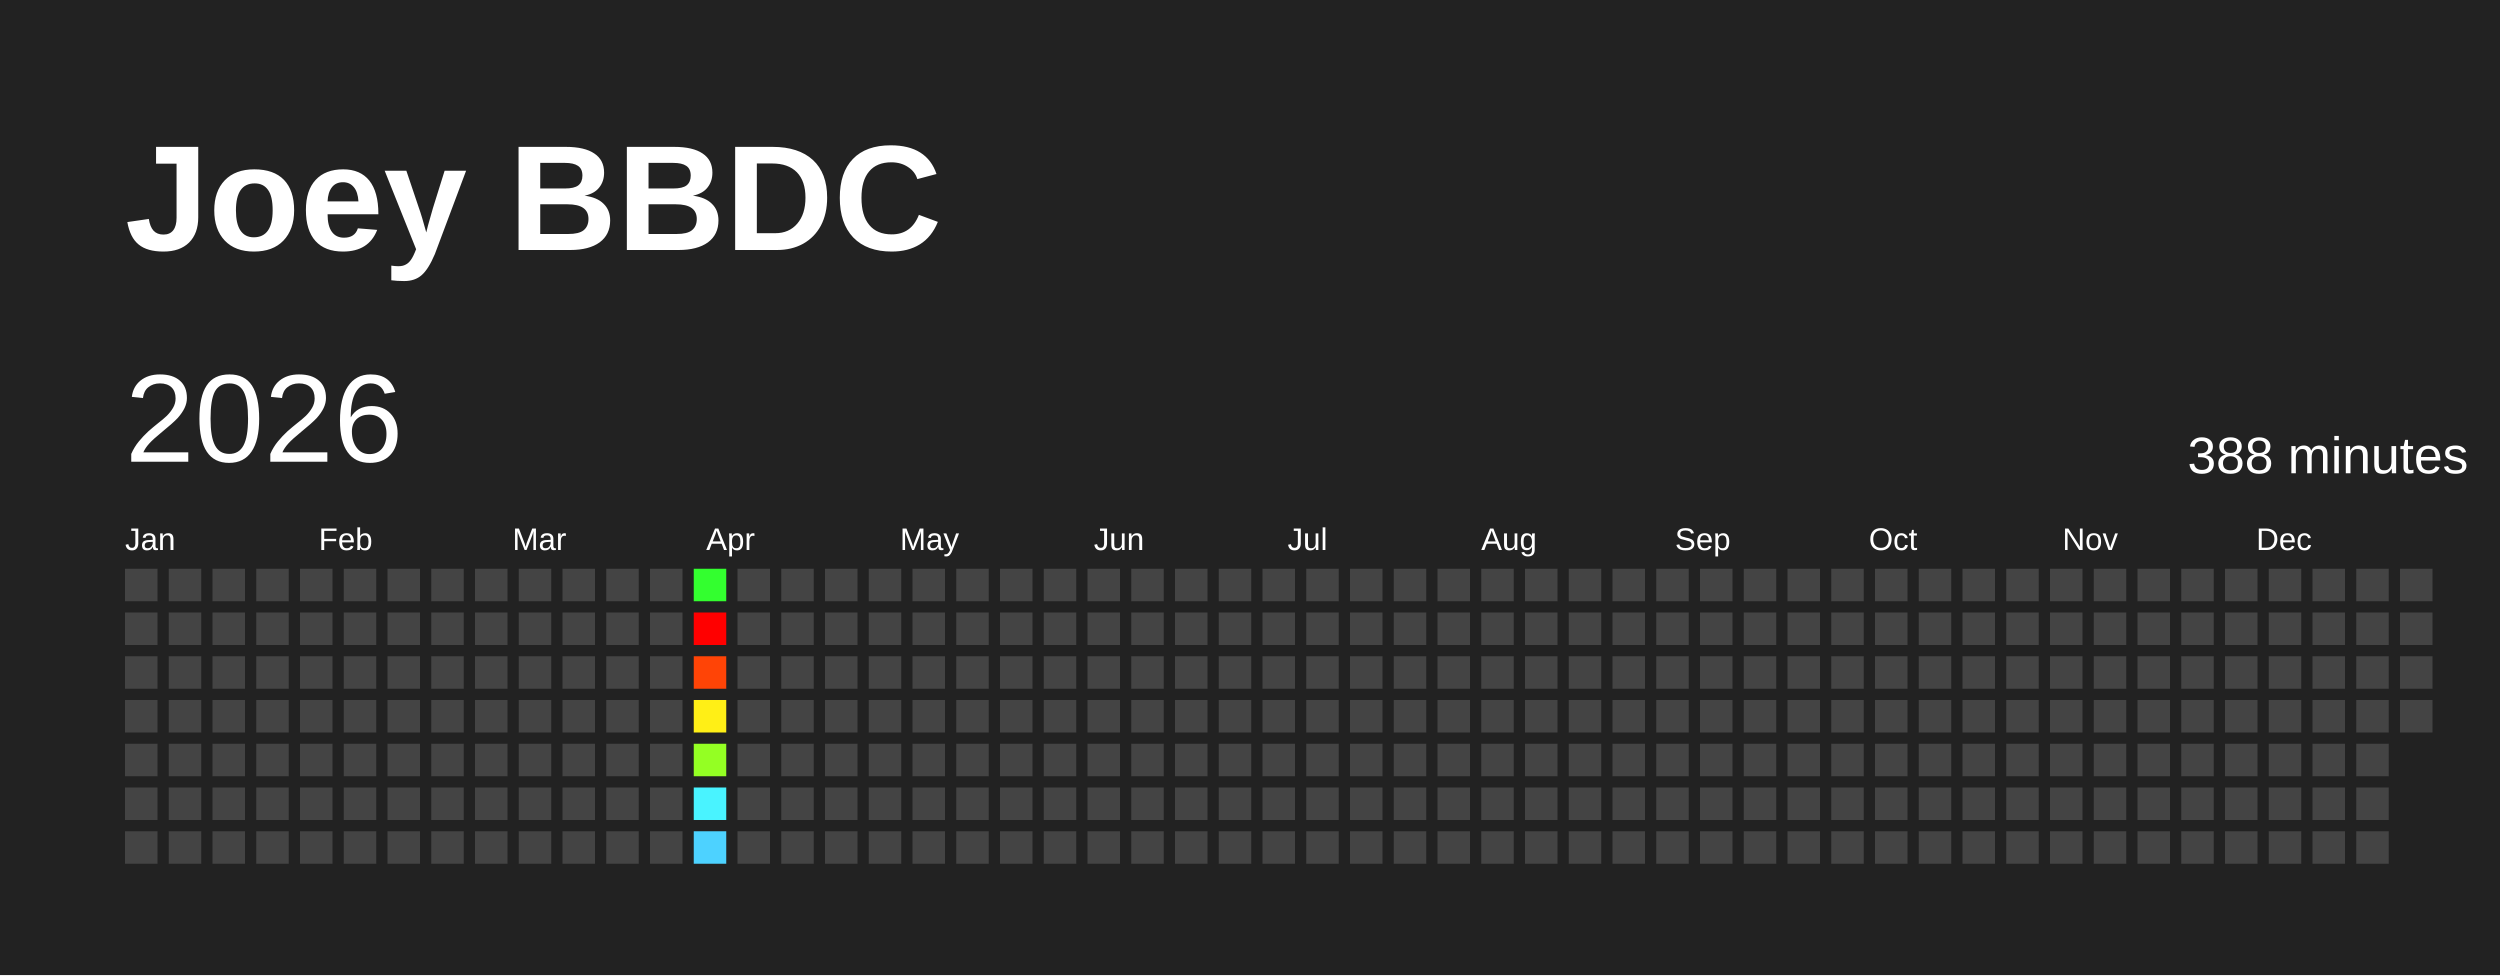
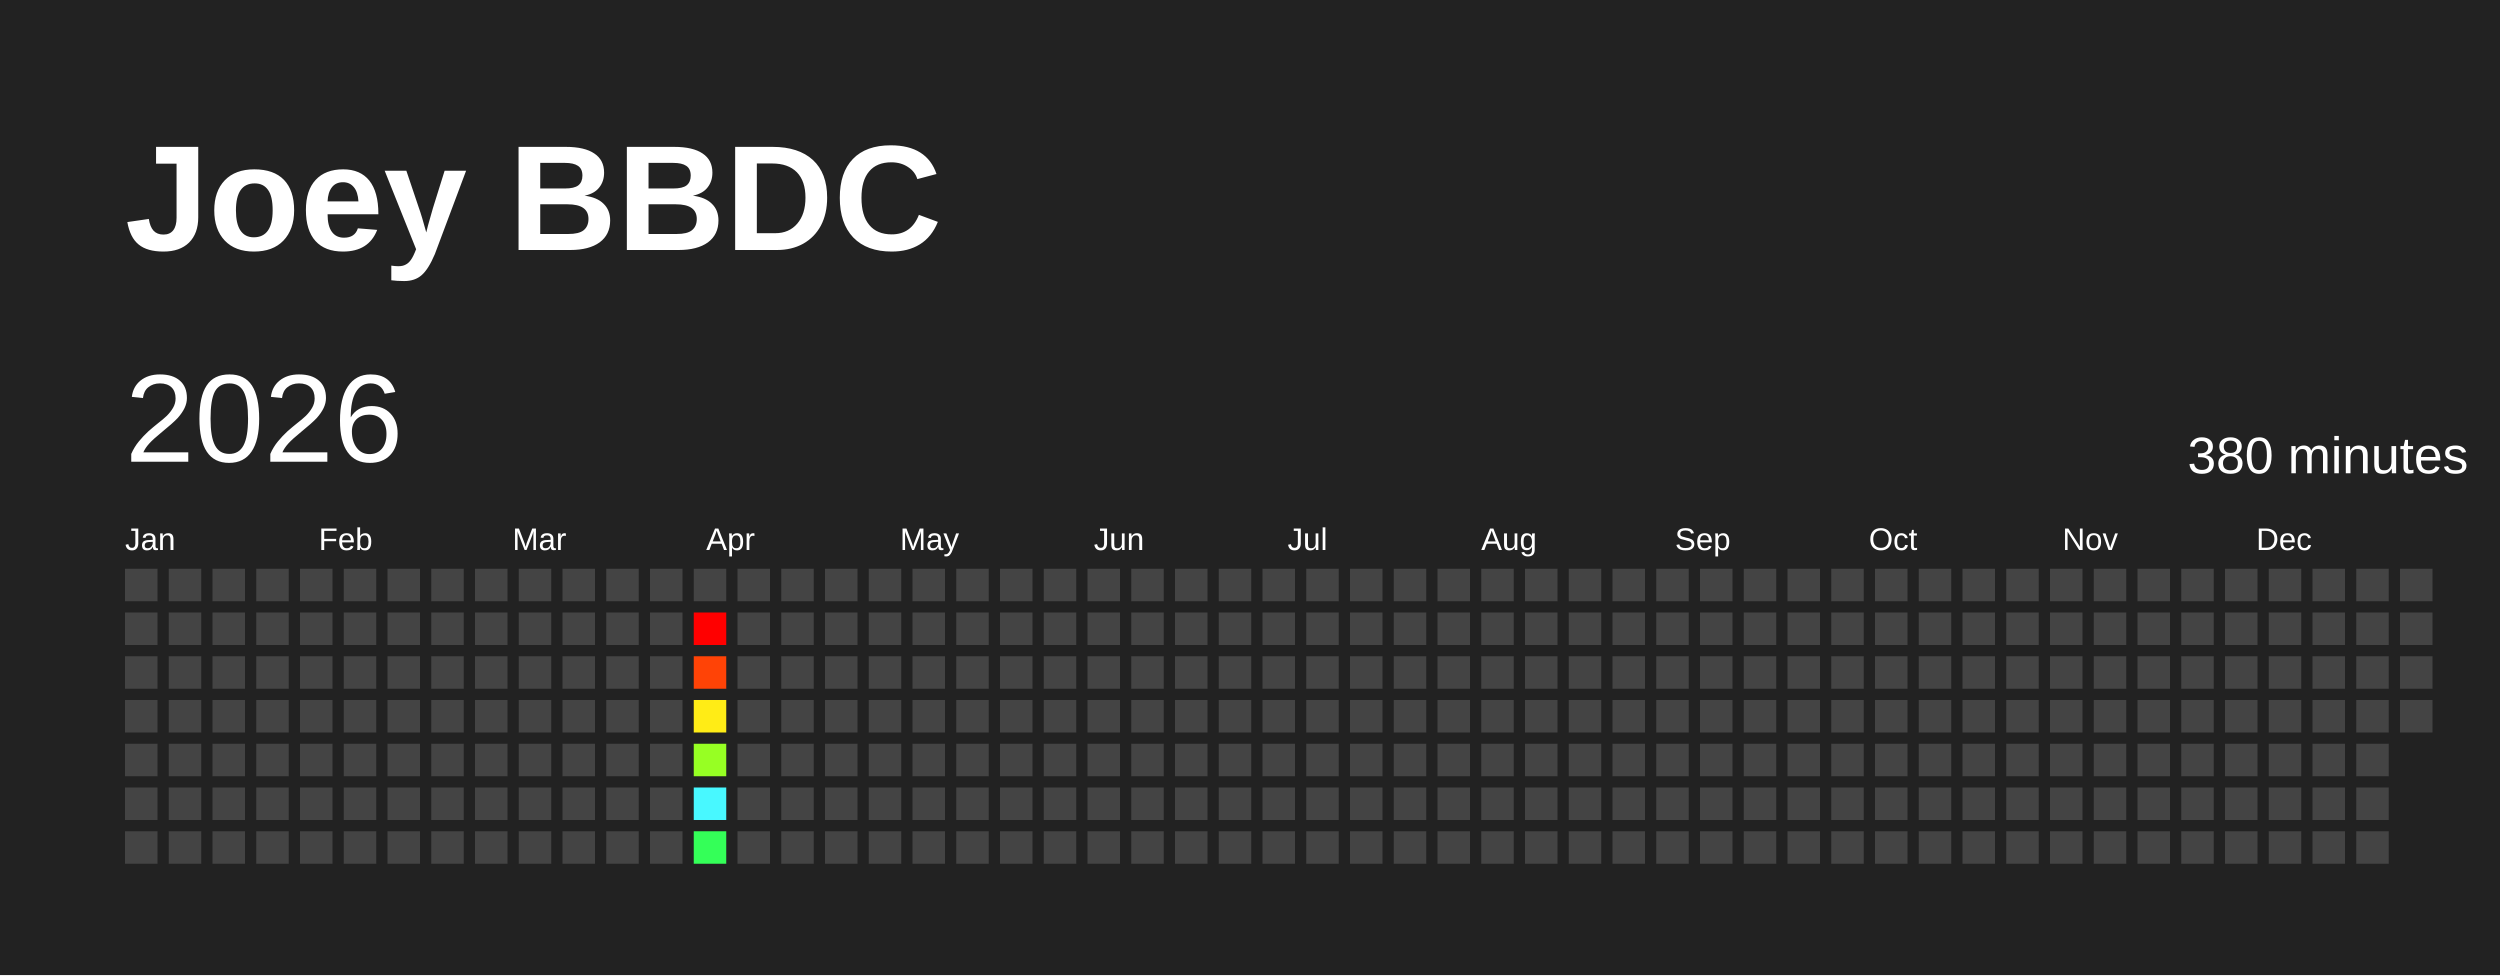
<svg xmlns="http://www.w3.org/2000/svg" baseProfile="full" height="78mm" version="1.1" viewBox="0,0,200,78" width="200mm">
  <defs />
  <rect fill="#222222" height="78" width="200" x="0" y="0" />
  <text fill="#FFFFFF" style="font-size:12px; font-family:Arial; font-weight:bold;" x="10" y="20">Joey BBDC</text>
  <text dominant-baseline="hanging" fill="#FFFFFF" style="font-size:10.0px; font-family:Arial;" x="10" y="30">2026</text>
-   <text dominant-baseline="hanging" fill="#FFFFFF" style="font-size:4.125px; font-family:Arial;" x="175" y="35">388 minutes</text>
+   <text dominant-baseline="hanging" fill="#FFFFFF" style="font-size:4.125px; font-family:Arial;" x="175" y="35">380 minutes</text>
  <text fill="#FFFFFF" style="font-size:2.5px; font-family:Arial" x="10.0" y="44">Jan</text>
  <text fill="#FFFFFF" style="font-size:2.5px; font-family:Arial" x="25.5" y="44">Feb</text>
  <text fill="#FFFFFF" style="font-size:2.5px; font-family:Arial" x="41.0" y="44">Mar</text>
  <text fill="#FFFFFF" style="font-size:2.5px; font-family:Arial" x="56.5" y="44">Apr</text>
  <text fill="#FFFFFF" style="font-size:2.5px; font-family:Arial" x="72.0" y="44">May</text>
  <text fill="#FFFFFF" style="font-size:2.5px; font-family:Arial" x="87.5" y="44">Jun</text>
  <text fill="#FFFFFF" style="font-size:2.5px; font-family:Arial" x="103.0" y="44">Jul</text>
  <text fill="#FFFFFF" style="font-size:2.5px; font-family:Arial" x="118.5" y="44">Aug</text>
  <text fill="#FFFFFF" style="font-size:2.5px; font-family:Arial" x="134.0" y="44">Sep</text>
  <text fill="#FFFFFF" style="font-size:2.5px; font-family:Arial" x="149.5" y="44">Oct</text>
  <text fill="#FFFFFF" style="font-size:2.5px; font-family:Arial" x="165.0" y="44">Nov</text>
  <text fill="#FFFFFF" style="font-size:2.5px; font-family:Arial" x="180.5" y="44">Dec</text>
  <rect fill="#444444" height="2.6" width="2.6" x="10.0" y="45.5" />
  <rect fill="#444444" height="2.6" width="2.6" x="10.0" y="49.0" />
  <rect fill="#444444" height="2.6" width="2.6" x="10.0" y="52.5" />
  <rect fill="#444444" height="2.6" width="2.6" x="10.0" y="56.0" />
  <rect fill="#444444" height="2.6" width="2.6" x="10.0" y="59.5" />
  <rect fill="#444444" height="2.6" width="2.6" x="10.0" y="63.0" />
  <rect fill="#444444" height="2.6" width="2.6" x="10.0" y="66.5" />
  <rect fill="#444444" height="2.6" width="2.6" x="13.5" y="45.5" />
  <rect fill="#444444" height="2.6" width="2.6" x="13.5" y="49.0" />
  <rect fill="#444444" height="2.6" width="2.6" x="13.5" y="52.5" />
  <rect fill="#444444" height="2.6" width="2.6" x="13.5" y="56.0" />
  <rect fill="#444444" height="2.6" width="2.6" x="13.5" y="59.5" />
  <rect fill="#444444" height="2.6" width="2.6" x="13.5" y="63.0" />
  <rect fill="#444444" height="2.6" width="2.6" x="13.5" y="66.5" />
  <rect fill="#444444" height="2.6" width="2.6" x="17.0" y="45.5" />
  <rect fill="#444444" height="2.6" width="2.6" x="17.0" y="49.0" />
  <rect fill="#444444" height="2.6" width="2.6" x="17.0" y="52.5" />
  <rect fill="#444444" height="2.6" width="2.6" x="17.0" y="56.0" />
  <rect fill="#444444" height="2.6" width="2.6" x="17.0" y="59.5" />
  <rect fill="#444444" height="2.6" width="2.6" x="17.0" y="63.0" />
  <rect fill="#444444" height="2.6" width="2.6" x="17.0" y="66.5" />
  <rect fill="#444444" height="2.6" width="2.6" x="20.5" y="45.5" />
  <rect fill="#444444" height="2.6" width="2.6" x="20.5" y="49.0" />
  <rect fill="#444444" height="2.6" width="2.6" x="20.5" y="52.5" />
  <rect fill="#444444" height="2.6" width="2.6" x="20.5" y="56.0" />
  <rect fill="#444444" height="2.6" width="2.6" x="20.5" y="59.5" />
  <rect fill="#444444" height="2.6" width="2.6" x="20.5" y="63.0" />
  <rect fill="#444444" height="2.6" width="2.6" x="20.5" y="66.5" />
  <rect fill="#444444" height="2.6" width="2.6" x="24.0" y="45.5" />
  <rect fill="#444444" height="2.6" width="2.6" x="24.0" y="49.0" />
  <rect fill="#444444" height="2.6" width="2.6" x="24.0" y="52.5" />
  <rect fill="#444444" height="2.6" width="2.6" x="24.0" y="56.0" />
  <rect fill="#444444" height="2.6" width="2.6" x="24.0" y="59.5" />
  <rect fill="#444444" height="2.6" width="2.6" x="24.0" y="63.0" />
  <rect fill="#444444" height="2.6" width="2.6" x="24.0" y="66.5" />
  <rect fill="#444444" height="2.6" width="2.6" x="27.5" y="45.5" />
  <rect fill="#444444" height="2.6" width="2.6" x="27.5" y="49.0" />
  <rect fill="#444444" height="2.6" width="2.6" x="27.5" y="52.5" />
  <rect fill="#444444" height="2.6" width="2.6" x="27.5" y="56.0" />
  <rect fill="#444444" height="2.6" width="2.6" x="27.5" y="59.5" />
  <rect fill="#444444" height="2.6" width="2.6" x="27.5" y="63.0" />
  <rect fill="#444444" height="2.6" width="2.6" x="27.5" y="66.5" />
  <rect fill="#444444" height="2.6" width="2.6" x="31.0" y="45.5" />
  <rect fill="#444444" height="2.6" width="2.6" x="31.0" y="49.0" />
  <rect fill="#444444" height="2.6" width="2.6" x="31.0" y="52.5" />
  <rect fill="#444444" height="2.6" width="2.6" x="31.0" y="56.0" />
  <rect fill="#444444" height="2.6" width="2.6" x="31.0" y="59.5" />
  <rect fill="#444444" height="2.6" width="2.6" x="31.0" y="63.0" />
  <rect fill="#444444" height="2.6" width="2.6" x="31.0" y="66.5" />
  <rect fill="#444444" height="2.6" width="2.6" x="34.5" y="45.5" />
  <rect fill="#444444" height="2.6" width="2.6" x="34.5" y="49.0" />
  <rect fill="#444444" height="2.6" width="2.6" x="34.5" y="52.5" />
  <rect fill="#444444" height="2.6" width="2.6" x="34.5" y="56.0" />
  <rect fill="#444444" height="2.6" width="2.6" x="34.5" y="59.5" />
  <rect fill="#444444" height="2.6" width="2.6" x="34.5" y="63.0" />
  <rect fill="#444444" height="2.6" width="2.6" x="34.5" y="66.5" />
  <rect fill="#444444" height="2.6" width="2.6" x="38.0" y="45.5" />
  <rect fill="#444444" height="2.6" width="2.6" x="38.0" y="49.0" />
  <rect fill="#444444" height="2.6" width="2.6" x="38.0" y="52.5" />
  <rect fill="#444444" height="2.6" width="2.6" x="38.0" y="56.0" />
  <rect fill="#444444" height="2.6" width="2.6" x="38.0" y="59.5" />
  <rect fill="#444444" height="2.6" width="2.6" x="38.0" y="63.0" />
  <rect fill="#444444" height="2.6" width="2.6" x="38.0" y="66.5" />
  <rect fill="#444444" height="2.6" width="2.6" x="41.5" y="45.5" />
  <rect fill="#444444" height="2.6" width="2.6" x="41.5" y="49.0" />
  <rect fill="#444444" height="2.6" width="2.6" x="41.5" y="52.5" />
  <rect fill="#444444" height="2.6" width="2.6" x="41.5" y="56.0" />
  <rect fill="#444444" height="2.6" width="2.6" x="41.5" y="59.5" />
  <rect fill="#444444" height="2.6" width="2.6" x="41.5" y="63.0" />
  <rect fill="#444444" height="2.6" width="2.6" x="41.5" y="66.5" />
  <rect fill="#444444" height="2.6" width="2.6" x="45.0" y="45.5" />
  <rect fill="#444444" height="2.6" width="2.6" x="45.0" y="49.0" />
  <rect fill="#444444" height="2.6" width="2.6" x="45.0" y="52.5" />
  <rect fill="#444444" height="2.6" width="2.6" x="45.0" y="56.0" />
  <rect fill="#444444" height="2.6" width="2.6" x="45.0" y="59.5" />
  <rect fill="#444444" height="2.6" width="2.6" x="45.0" y="63.0" />
  <rect fill="#444444" height="2.6" width="2.6" x="45.0" y="66.5" />
  <rect fill="#444444" height="2.6" width="2.6" x="48.5" y="45.5" />
  <rect fill="#444444" height="2.6" width="2.6" x="48.5" y="49.0" />
  <rect fill="#444444" height="2.6" width="2.6" x="48.5" y="52.5" />
  <rect fill="#444444" height="2.6" width="2.6" x="48.5" y="56.0" />
  <rect fill="#444444" height="2.6" width="2.6" x="48.5" y="59.5" />
  <rect fill="#444444" height="2.6" width="2.6" x="48.5" y="63.0" />
  <rect fill="#444444" height="2.6" width="2.6" x="48.5" y="66.5" />
  <rect fill="#444444" height="2.6" width="2.6" x="52.0" y="45.5" />
  <rect fill="#444444" height="2.6" width="2.6" x="52.0" y="49.0" />
  <rect fill="#444444" height="2.6" width="2.6" x="52.0" y="52.5" />
  <rect fill="#444444" height="2.6" width="2.6" x="52.0" y="56.0" />
  <rect fill="#444444" height="2.6" width="2.6" x="52.0" y="59.5" />
  <rect fill="#444444" height="2.6" width="2.6" x="52.0" y="63.0" />
  <rect fill="#444444" height="2.6" width="2.6" x="52.0" y="66.5" />
-   <rect fill="#33ff2f" height="2.6" width="2.6" x="55.5" y="45.5" />
+   <rect fill="#444444" height="2.6" width="2.6" x="55.5" y="45.5" />
  <rect fill="red" height="2.6" width="2.6" x="55.5" y="49.0" />
-   <rect fill="#ff4406" height="2.6" width="2.6" x="55.5" y="52.5" />
-   <rect fill="#ffef16" height="2.6" width="2.6" x="55.5" y="56.0" />
-   <rect fill="#94ff23" height="2.6" width="2.6" x="55.5" y="59.5" />
-   <rect fill="#49f3ff" height="2.6" width="2.6" x="55.5" y="63.0" />
-   <rect fill="#4dd2ff" height="2.6" width="2.6" x="55.5" y="66.5" />
+   <rect fill="#ff4306" height="2.6" width="2.6" x="55.5" y="52.5" />
+   <rect fill="#ffec16" height="2.6" width="2.6" x="55.5" y="56.0" />
+   <rect fill="#97ff23" height="2.6" width="2.6" x="55.5" y="59.5" />
+   <rect fill="#48f8ff" height="2.6" width="2.6" x="55.5" y="63.0" />
+   <rect fill="#34ff58" height="2.6" width="2.6" x="55.5" y="66.5" />
  <rect fill="#444444" height="2.6" width="2.6" x="59.0" y="45.5" />
  <rect fill="#444444" height="2.6" width="2.6" x="59.0" y="49.0" />
  <rect fill="#444444" height="2.6" width="2.6" x="59.0" y="52.5" />
  <rect fill="#444444" height="2.6" width="2.6" x="59.0" y="56.0" />
  <rect fill="#444444" height="2.6" width="2.6" x="59.0" y="59.5" />
  <rect fill="#444444" height="2.6" width="2.6" x="59.0" y="63.0" />
  <rect fill="#444444" height="2.6" width="2.6" x="59.0" y="66.5" />
  <rect fill="#444444" height="2.6" width="2.6" x="62.5" y="45.5" />
  <rect fill="#444444" height="2.6" width="2.6" x="62.5" y="49.0" />
  <rect fill="#444444" height="2.6" width="2.6" x="62.5" y="52.5" />
  <rect fill="#444444" height="2.6" width="2.6" x="62.5" y="56.0" />
  <rect fill="#444444" height="2.6" width="2.6" x="62.5" y="59.5" />
  <rect fill="#444444" height="2.6" width="2.6" x="62.5" y="63.0" />
  <rect fill="#444444" height="2.6" width="2.6" x="62.5" y="66.5" />
  <rect fill="#444444" height="2.6" width="2.6" x="66.0" y="45.5" />
  <rect fill="#444444" height="2.6" width="2.6" x="66.0" y="49.0" />
  <rect fill="#444444" height="2.6" width="2.6" x="66.0" y="52.5" />
  <rect fill="#444444" height="2.6" width="2.6" x="66.0" y="56.0" />
  <rect fill="#444444" height="2.6" width="2.6" x="66.0" y="59.5" />
  <rect fill="#444444" height="2.6" width="2.6" x="66.0" y="63.0" />
  <rect fill="#444444" height="2.6" width="2.6" x="66.0" y="66.5" />
  <rect fill="#444444" height="2.6" width="2.6" x="69.5" y="45.5" />
  <rect fill="#444444" height="2.6" width="2.6" x="69.5" y="49.0" />
  <rect fill="#444444" height="2.6" width="2.6" x="69.5" y="52.5" />
  <rect fill="#444444" height="2.6" width="2.6" x="69.5" y="56.0" />
  <rect fill="#444444" height="2.6" width="2.6" x="69.5" y="59.5" />
  <rect fill="#444444" height="2.6" width="2.6" x="69.5" y="63.0" />
  <rect fill="#444444" height="2.6" width="2.6" x="69.5" y="66.5" />
  <rect fill="#444444" height="2.6" width="2.6" x="73.0" y="45.5" />
  <rect fill="#444444" height="2.6" width="2.6" x="73.0" y="49.0" />
  <rect fill="#444444" height="2.6" width="2.6" x="73.0" y="52.5" />
  <rect fill="#444444" height="2.6" width="2.6" x="73.0" y="56.0" />
  <rect fill="#444444" height="2.6" width="2.6" x="73.0" y="59.5" />
  <rect fill="#444444" height="2.6" width="2.6" x="73.0" y="63.0" />
  <rect fill="#444444" height="2.6" width="2.6" x="73.0" y="66.5" />
  <rect fill="#444444" height="2.6" width="2.6" x="76.5" y="45.5" />
  <rect fill="#444444" height="2.6" width="2.6" x="76.5" y="49.0" />
  <rect fill="#444444" height="2.6" width="2.6" x="76.5" y="52.5" />
  <rect fill="#444444" height="2.6" width="2.6" x="76.5" y="56.0" />
  <rect fill="#444444" height="2.6" width="2.6" x="76.5" y="59.5" />
  <rect fill="#444444" height="2.6" width="2.6" x="76.5" y="63.0" />
  <rect fill="#444444" height="2.6" width="2.6" x="76.5" y="66.5" />
  <rect fill="#444444" height="2.6" width="2.6" x="80.0" y="45.5" />
  <rect fill="#444444" height="2.6" width="2.6" x="80.0" y="49.0" />
  <rect fill="#444444" height="2.6" width="2.6" x="80.0" y="52.5" />
  <rect fill="#444444" height="2.6" width="2.6" x="80.0" y="56.0" />
  <rect fill="#444444" height="2.6" width="2.6" x="80.0" y="59.5" />
  <rect fill="#444444" height="2.6" width="2.6" x="80.0" y="63.0" />
  <rect fill="#444444" height="2.6" width="2.6" x="80.0" y="66.5" />
  <rect fill="#444444" height="2.6" width="2.6" x="83.5" y="45.5" />
  <rect fill="#444444" height="2.6" width="2.6" x="83.5" y="49.0" />
  <rect fill="#444444" height="2.6" width="2.6" x="83.5" y="52.5" />
  <rect fill="#444444" height="2.6" width="2.6" x="83.5" y="56.0" />
  <rect fill="#444444" height="2.6" width="2.6" x="83.5" y="59.5" />
  <rect fill="#444444" height="2.6" width="2.6" x="83.5" y="63.0" />
  <rect fill="#444444" height="2.6" width="2.6" x="83.5" y="66.5" />
  <rect fill="#444444" height="2.6" width="2.6" x="87.0" y="45.5" />
  <rect fill="#444444" height="2.6" width="2.6" x="87.0" y="49.0" />
  <rect fill="#444444" height="2.6" width="2.6" x="87.0" y="52.5" />
  <rect fill="#444444" height="2.6" width="2.6" x="87.0" y="56.0" />
  <rect fill="#444444" height="2.6" width="2.6" x="87.0" y="59.5" />
  <rect fill="#444444" height="2.6" width="2.6" x="87.0" y="63.0" />
  <rect fill="#444444" height="2.6" width="2.6" x="87.0" y="66.5" />
  <rect fill="#444444" height="2.6" width="2.6" x="90.5" y="45.5" />
  <rect fill="#444444" height="2.6" width="2.6" x="90.5" y="49.0" />
  <rect fill="#444444" height="2.6" width="2.6" x="90.5" y="52.5" />
  <rect fill="#444444" height="2.6" width="2.6" x="90.5" y="56.0" />
  <rect fill="#444444" height="2.6" width="2.6" x="90.5" y="59.5" />
  <rect fill="#444444" height="2.6" width="2.6" x="90.5" y="63.0" />
  <rect fill="#444444" height="2.6" width="2.6" x="90.5" y="66.5" />
  <rect fill="#444444" height="2.6" width="2.6" x="94.0" y="45.5" />
  <rect fill="#444444" height="2.6" width="2.6" x="94.0" y="49.0" />
  <rect fill="#444444" height="2.6" width="2.6" x="94.0" y="52.5" />
  <rect fill="#444444" height="2.6" width="2.6" x="94.0" y="56.0" />
  <rect fill="#444444" height="2.6" width="2.6" x="94.0" y="59.5" />
  <rect fill="#444444" height="2.6" width="2.6" x="94.0" y="63.0" />
  <rect fill="#444444" height="2.6" width="2.6" x="94.0" y="66.5" />
  <rect fill="#444444" height="2.6" width="2.6" x="97.5" y="45.5" />
  <rect fill="#444444" height="2.6" width="2.6" x="97.5" y="49.0" />
  <rect fill="#444444" height="2.6" width="2.6" x="97.5" y="52.5" />
  <rect fill="#444444" height="2.6" width="2.6" x="97.5" y="56.0" />
  <rect fill="#444444" height="2.6" width="2.6" x="97.5" y="59.5" />
  <rect fill="#444444" height="2.6" width="2.6" x="97.5" y="63.0" />
  <rect fill="#444444" height="2.6" width="2.6" x="97.5" y="66.5" />
  <rect fill="#444444" height="2.6" width="2.6" x="101.0" y="45.5" />
  <rect fill="#444444" height="2.6" width="2.6" x="101.0" y="49.0" />
  <rect fill="#444444" height="2.6" width="2.6" x="101.0" y="52.5" />
  <rect fill="#444444" height="2.6" width="2.6" x="101.0" y="56.0" />
  <rect fill="#444444" height="2.6" width="2.6" x="101.0" y="59.5" />
  <rect fill="#444444" height="2.6" width="2.6" x="101.0" y="63.0" />
  <rect fill="#444444" height="2.6" width="2.6" x="101.0" y="66.5" />
  <rect fill="#444444" height="2.6" width="2.6" x="104.5" y="45.5" />
  <rect fill="#444444" height="2.6" width="2.6" x="104.5" y="49.0" />
  <rect fill="#444444" height="2.6" width="2.6" x="104.5" y="52.5" />
  <rect fill="#444444" height="2.6" width="2.6" x="104.5" y="56.0" />
  <rect fill="#444444" height="2.6" width="2.6" x="104.5" y="59.5" />
  <rect fill="#444444" height="2.6" width="2.6" x="104.5" y="63.0" />
  <rect fill="#444444" height="2.6" width="2.6" x="104.5" y="66.5" />
  <rect fill="#444444" height="2.6" width="2.6" x="108.0" y="45.5" />
  <rect fill="#444444" height="2.6" width="2.6" x="108.0" y="49.0" />
  <rect fill="#444444" height="2.6" width="2.6" x="108.0" y="52.5" />
  <rect fill="#444444" height="2.6" width="2.6" x="108.0" y="56.0" />
  <rect fill="#444444" height="2.6" width="2.6" x="108.0" y="59.5" />
  <rect fill="#444444" height="2.6" width="2.6" x="108.0" y="63.0" />
  <rect fill="#444444" height="2.6" width="2.6" x="108.0" y="66.5" />
  <rect fill="#444444" height="2.6" width="2.6" x="111.5" y="45.5" />
  <rect fill="#444444" height="2.6" width="2.6" x="111.5" y="49.0" />
  <rect fill="#444444" height="2.6" width="2.6" x="111.5" y="52.5" />
  <rect fill="#444444" height="2.6" width="2.6" x="111.5" y="56.0" />
  <rect fill="#444444" height="2.6" width="2.6" x="111.5" y="59.5" />
  <rect fill="#444444" height="2.6" width="2.6" x="111.5" y="63.0" />
  <rect fill="#444444" height="2.6" width="2.6" x="111.5" y="66.5" />
  <rect fill="#444444" height="2.6" width="2.6" x="115.0" y="45.5" />
  <rect fill="#444444" height="2.6" width="2.6" x="115.0" y="49.0" />
  <rect fill="#444444" height="2.6" width="2.6" x="115.0" y="52.5" />
  <rect fill="#444444" height="2.6" width="2.6" x="115.0" y="56.0" />
  <rect fill="#444444" height="2.6" width="2.6" x="115.0" y="59.5" />
  <rect fill="#444444" height="2.6" width="2.6" x="115.0" y="63.0" />
  <rect fill="#444444" height="2.6" width="2.6" x="115.0" y="66.5" />
  <rect fill="#444444" height="2.6" width="2.6" x="118.5" y="45.5" />
  <rect fill="#444444" height="2.6" width="2.6" x="118.5" y="49.0" />
  <rect fill="#444444" height="2.6" width="2.6" x="118.5" y="52.5" />
  <rect fill="#444444" height="2.6" width="2.6" x="118.5" y="56.0" />
  <rect fill="#444444" height="2.6" width="2.6" x="118.5" y="59.5" />
  <rect fill="#444444" height="2.6" width="2.6" x="118.5" y="63.0" />
  <rect fill="#444444" height="2.6" width="2.6" x="118.5" y="66.5" />
  <rect fill="#444444" height="2.6" width="2.6" x="122.0" y="45.5" />
  <rect fill="#444444" height="2.6" width="2.6" x="122.0" y="49.0" />
  <rect fill="#444444" height="2.6" width="2.6" x="122.0" y="52.5" />
  <rect fill="#444444" height="2.6" width="2.6" x="122.0" y="56.0" />
  <rect fill="#444444" height="2.6" width="2.6" x="122.0" y="59.5" />
  <rect fill="#444444" height="2.6" width="2.6" x="122.0" y="63.0" />
  <rect fill="#444444" height="2.6" width="2.6" x="122.0" y="66.5" />
  <rect fill="#444444" height="2.6" width="2.6" x="125.5" y="45.5" />
  <rect fill="#444444" height="2.6" width="2.6" x="125.5" y="49.0" />
  <rect fill="#444444" height="2.6" width="2.6" x="125.5" y="52.5" />
  <rect fill="#444444" height="2.6" width="2.6" x="125.5" y="56.0" />
  <rect fill="#444444" height="2.6" width="2.6" x="125.5" y="59.5" />
  <rect fill="#444444" height="2.6" width="2.6" x="125.5" y="63.0" />
  <rect fill="#444444" height="2.6" width="2.6" x="125.5" y="66.5" />
  <rect fill="#444444" height="2.6" width="2.6" x="129.0" y="45.5" />
  <rect fill="#444444" height="2.6" width="2.6" x="129.0" y="49.0" />
  <rect fill="#444444" height="2.6" width="2.6" x="129.0" y="52.5" />
  <rect fill="#444444" height="2.6" width="2.6" x="129.0" y="56.0" />
  <rect fill="#444444" height="2.6" width="2.6" x="129.0" y="59.5" />
  <rect fill="#444444" height="2.6" width="2.6" x="129.0" y="63.0" />
  <rect fill="#444444" height="2.6" width="2.6" x="129.0" y="66.5" />
  <rect fill="#444444" height="2.6" width="2.6" x="132.5" y="45.5" />
  <rect fill="#444444" height="2.6" width="2.6" x="132.5" y="49.0" />
  <rect fill="#444444" height="2.6" width="2.6" x="132.5" y="52.5" />
  <rect fill="#444444" height="2.6" width="2.6" x="132.5" y="56.0" />
  <rect fill="#444444" height="2.6" width="2.6" x="132.5" y="59.5" />
  <rect fill="#444444" height="2.6" width="2.6" x="132.5" y="63.0" />
  <rect fill="#444444" height="2.6" width="2.6" x="132.5" y="66.5" />
  <rect fill="#444444" height="2.6" width="2.6" x="136.0" y="45.5" />
  <rect fill="#444444" height="2.6" width="2.6" x="136.0" y="49.0" />
  <rect fill="#444444" height="2.6" width="2.6" x="136.0" y="52.5" />
  <rect fill="#444444" height="2.6" width="2.6" x="136.0" y="56.0" />
  <rect fill="#444444" height="2.6" width="2.6" x="136.0" y="59.5" />
  <rect fill="#444444" height="2.6" width="2.6" x="136.0" y="63.0" />
  <rect fill="#444444" height="2.6" width="2.6" x="136.0" y="66.5" />
  <rect fill="#444444" height="2.6" width="2.6" x="139.5" y="45.5" />
  <rect fill="#444444" height="2.6" width="2.6" x="139.5" y="49.0" />
  <rect fill="#444444" height="2.6" width="2.6" x="139.5" y="52.5" />
  <rect fill="#444444" height="2.6" width="2.6" x="139.5" y="56.0" />
  <rect fill="#444444" height="2.6" width="2.6" x="139.5" y="59.5" />
  <rect fill="#444444" height="2.6" width="2.6" x="139.5" y="63.0" />
  <rect fill="#444444" height="2.6" width="2.6" x="139.5" y="66.5" />
  <rect fill="#444444" height="2.6" width="2.6" x="143.0" y="45.5" />
  <rect fill="#444444" height="2.6" width="2.6" x="143.0" y="49.0" />
  <rect fill="#444444" height="2.6" width="2.6" x="143.0" y="52.5" />
  <rect fill="#444444" height="2.6" width="2.6" x="143.0" y="56.0" />
  <rect fill="#444444" height="2.6" width="2.6" x="143.0" y="59.5" />
  <rect fill="#444444" height="2.6" width="2.6" x="143.0" y="63.0" />
  <rect fill="#444444" height="2.6" width="2.6" x="143.0" y="66.5" />
  <rect fill="#444444" height="2.6" width="2.6" x="146.5" y="45.5" />
  <rect fill="#444444" height="2.6" width="2.6" x="146.5" y="49.0" />
  <rect fill="#444444" height="2.6" width="2.6" x="146.5" y="52.5" />
  <rect fill="#444444" height="2.6" width="2.6" x="146.5" y="56.0" />
  <rect fill="#444444" height="2.6" width="2.6" x="146.5" y="59.5" />
  <rect fill="#444444" height="2.6" width="2.6" x="146.5" y="63.0" />
  <rect fill="#444444" height="2.6" width="2.6" x="146.5" y="66.5" />
  <rect fill="#444444" height="2.6" width="2.6" x="150.0" y="45.5" />
  <rect fill="#444444" height="2.6" width="2.6" x="150.0" y="49.0" />
  <rect fill="#444444" height="2.6" width="2.6" x="150.0" y="52.5" />
  <rect fill="#444444" height="2.6" width="2.6" x="150.0" y="56.0" />
  <rect fill="#444444" height="2.6" width="2.6" x="150.0" y="59.5" />
  <rect fill="#444444" height="2.6" width="2.6" x="150.0" y="63.0" />
  <rect fill="#444444" height="2.6" width="2.6" x="150.0" y="66.5" />
  <rect fill="#444444" height="2.6" width="2.6" x="153.5" y="45.5" />
  <rect fill="#444444" height="2.6" width="2.6" x="153.5" y="49.0" />
  <rect fill="#444444" height="2.6" width="2.6" x="153.5" y="52.5" />
  <rect fill="#444444" height="2.6" width="2.6" x="153.5" y="56.0" />
  <rect fill="#444444" height="2.6" width="2.6" x="153.5" y="59.5" />
  <rect fill="#444444" height="2.6" width="2.6" x="153.5" y="63.0" />
  <rect fill="#444444" height="2.6" width="2.6" x="153.5" y="66.5" />
  <rect fill="#444444" height="2.6" width="2.6" x="157.0" y="45.5" />
  <rect fill="#444444" height="2.6" width="2.6" x="157.0" y="49.0" />
  <rect fill="#444444" height="2.6" width="2.6" x="157.0" y="52.5" />
  <rect fill="#444444" height="2.6" width="2.6" x="157.0" y="56.0" />
  <rect fill="#444444" height="2.6" width="2.6" x="157.0" y="59.5" />
  <rect fill="#444444" height="2.6" width="2.6" x="157.0" y="63.0" />
  <rect fill="#444444" height="2.6" width="2.6" x="157.0" y="66.5" />
  <rect fill="#444444" height="2.6" width="2.6" x="160.5" y="45.5" />
  <rect fill="#444444" height="2.6" width="2.6" x="160.5" y="49.0" />
  <rect fill="#444444" height="2.6" width="2.6" x="160.5" y="52.5" />
  <rect fill="#444444" height="2.6" width="2.6" x="160.5" y="56.0" />
  <rect fill="#444444" height="2.6" width="2.6" x="160.5" y="59.5" />
  <rect fill="#444444" height="2.6" width="2.6" x="160.5" y="63.0" />
  <rect fill="#444444" height="2.6" width="2.6" x="160.5" y="66.5" />
  <rect fill="#444444" height="2.6" width="2.6" x="164.0" y="45.5" />
  <rect fill="#444444" height="2.6" width="2.6" x="164.0" y="49.0" />
  <rect fill="#444444" height="2.6" width="2.6" x="164.0" y="52.5" />
  <rect fill="#444444" height="2.6" width="2.6" x="164.0" y="56.0" />
  <rect fill="#444444" height="2.6" width="2.6" x="164.0" y="59.5" />
  <rect fill="#444444" height="2.6" width="2.6" x="164.0" y="63.0" />
  <rect fill="#444444" height="2.6" width="2.6" x="164.0" y="66.5" />
  <rect fill="#444444" height="2.6" width="2.6" x="167.5" y="45.5" />
  <rect fill="#444444" height="2.6" width="2.6" x="167.5" y="49.0" />
  <rect fill="#444444" height="2.6" width="2.6" x="167.5" y="52.5" />
  <rect fill="#444444" height="2.6" width="2.6" x="167.5" y="56.0" />
  <rect fill="#444444" height="2.6" width="2.6" x="167.5" y="59.5" />
  <rect fill="#444444" height="2.6" width="2.6" x="167.5" y="63.0" />
  <rect fill="#444444" height="2.6" width="2.6" x="167.5" y="66.5" />
  <rect fill="#444444" height="2.6" width="2.6" x="171.0" y="45.5" />
  <rect fill="#444444" height="2.6" width="2.6" x="171.0" y="49.0" />
  <rect fill="#444444" height="2.6" width="2.6" x="171.0" y="52.5" />
  <rect fill="#444444" height="2.6" width="2.6" x="171.0" y="56.0" />
  <rect fill="#444444" height="2.6" width="2.6" x="171.0" y="59.5" />
  <rect fill="#444444" height="2.6" width="2.6" x="171.0" y="63.0" />
  <rect fill="#444444" height="2.6" width="2.6" x="171.0" y="66.5" />
  <rect fill="#444444" height="2.6" width="2.6" x="174.5" y="45.5" />
  <rect fill="#444444" height="2.6" width="2.6" x="174.5" y="49.0" />
  <rect fill="#444444" height="2.6" width="2.6" x="174.5" y="52.5" />
  <rect fill="#444444" height="2.6" width="2.6" x="174.5" y="56.0" />
  <rect fill="#444444" height="2.6" width="2.6" x="174.5" y="59.5" />
  <rect fill="#444444" height="2.6" width="2.6" x="174.5" y="63.0" />
  <rect fill="#444444" height="2.6" width="2.6" x="174.5" y="66.5" />
  <rect fill="#444444" height="2.6" width="2.6" x="178.0" y="45.5" />
  <rect fill="#444444" height="2.6" width="2.6" x="178.0" y="49.0" />
  <rect fill="#444444" height="2.6" width="2.6" x="178.0" y="52.5" />
  <rect fill="#444444" height="2.6" width="2.6" x="178.0" y="56.0" />
  <rect fill="#444444" height="2.6" width="2.6" x="178.0" y="59.5" />
  <rect fill="#444444" height="2.6" width="2.6" x="178.0" y="63.0" />
  <rect fill="#444444" height="2.6" width="2.6" x="178.0" y="66.5" />
  <rect fill="#444444" height="2.6" width="2.6" x="181.5" y="45.5" />
  <rect fill="#444444" height="2.6" width="2.6" x="181.5" y="49.0" />
  <rect fill="#444444" height="2.6" width="2.6" x="181.5" y="52.5" />
  <rect fill="#444444" height="2.6" width="2.6" x="181.5" y="56.0" />
  <rect fill="#444444" height="2.6" width="2.6" x="181.5" y="59.5" />
  <rect fill="#444444" height="2.6" width="2.6" x="181.5" y="63.0" />
  <rect fill="#444444" height="2.6" width="2.6" x="181.5" y="66.5" />
  <rect fill="#444444" height="2.6" width="2.6" x="185.0" y="45.5" />
  <rect fill="#444444" height="2.6" width="2.6" x="185.0" y="49.0" />
  <rect fill="#444444" height="2.6" width="2.6" x="185.0" y="52.5" />
  <rect fill="#444444" height="2.6" width="2.6" x="185.0" y="56.0" />
  <rect fill="#444444" height="2.6" width="2.6" x="185.0" y="59.5" />
  <rect fill="#444444" height="2.6" width="2.6" x="185.0" y="63.0" />
  <rect fill="#444444" height="2.6" width="2.6" x="185.0" y="66.5" />
  <rect fill="#444444" height="2.6" width="2.6" x="188.5" y="45.5" />
  <rect fill="#444444" height="2.6" width="2.6" x="188.5" y="49.0" />
  <rect fill="#444444" height="2.6" width="2.6" x="188.5" y="52.5" />
  <rect fill="#444444" height="2.6" width="2.6" x="188.5" y="56.0" />
  <rect fill="#444444" height="2.6" width="2.6" x="188.5" y="59.5" />
  <rect fill="#444444" height="2.6" width="2.6" x="188.5" y="63.0" />
  <rect fill="#444444" height="2.6" width="2.6" x="188.5" y="66.5" />
  <rect fill="#444444" height="2.6" width="2.6" x="192.0" y="45.5" />
  <rect fill="#444444" height="2.6" width="2.6" x="192.0" y="49.0" />
  <rect fill="#444444" height="2.6" width="2.6" x="192.0" y="52.5" />
  <rect fill="#444444" height="2.6" width="2.6" x="192.0" y="56.0" />
</svg>
